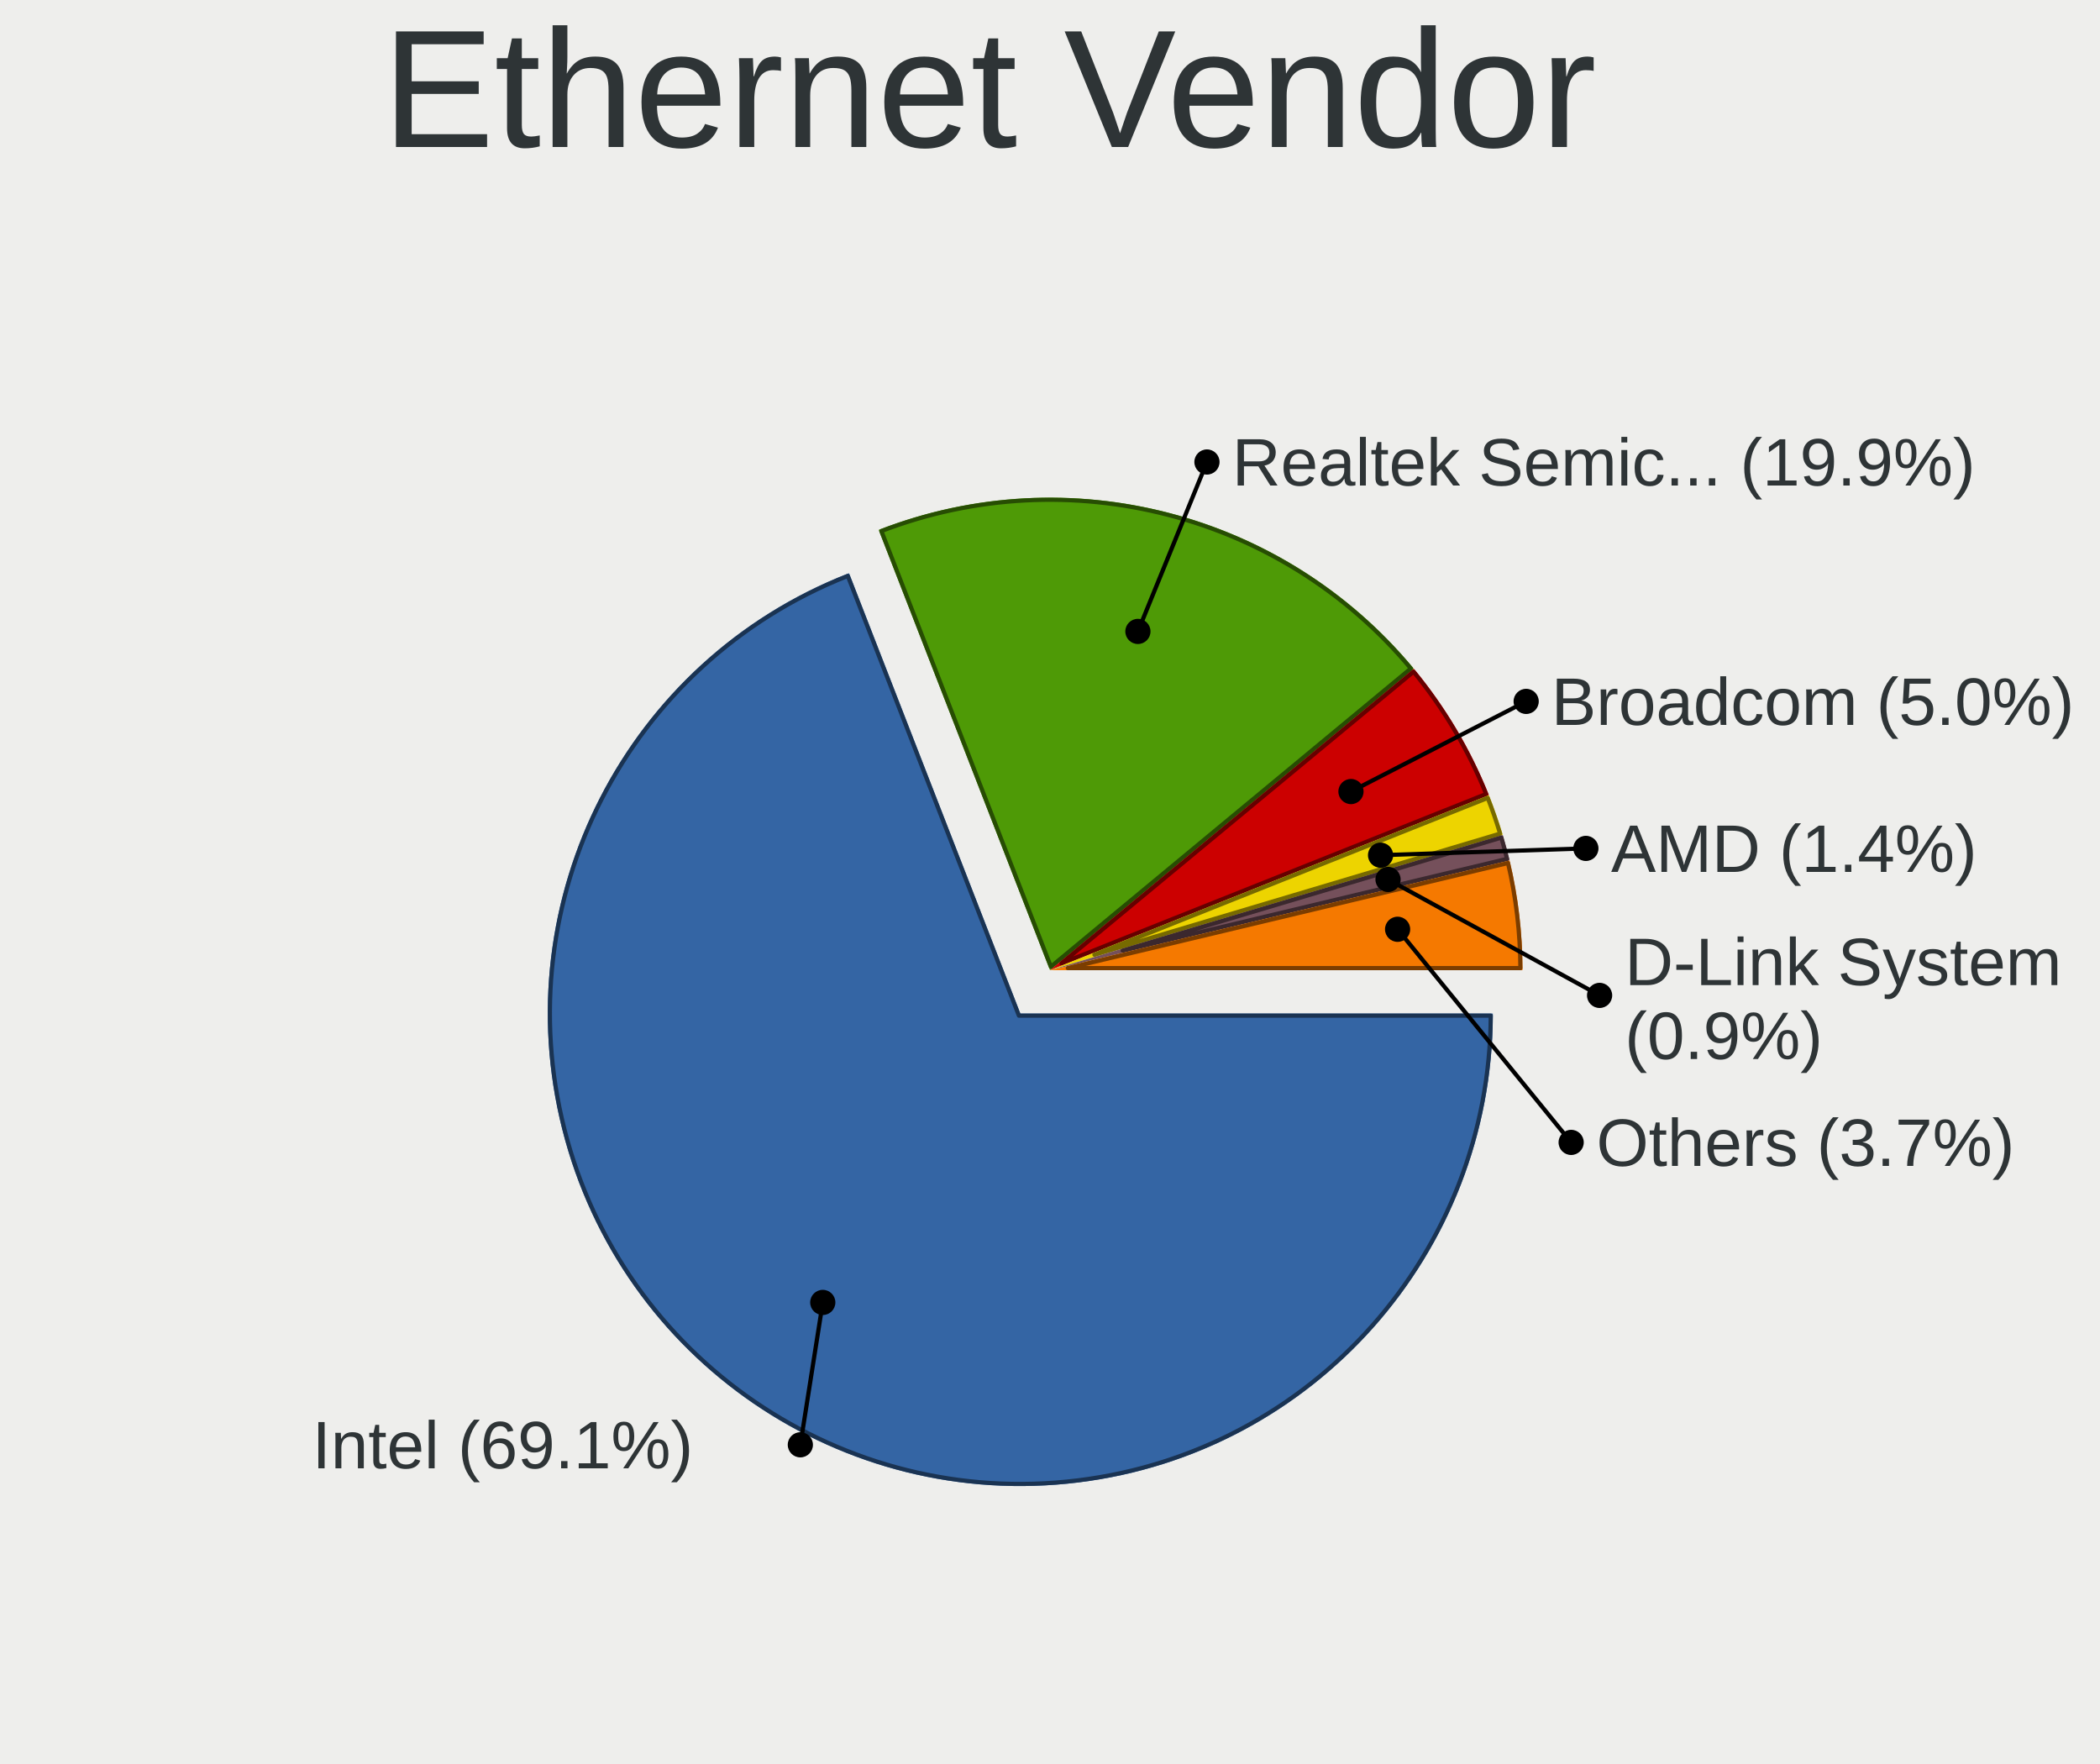
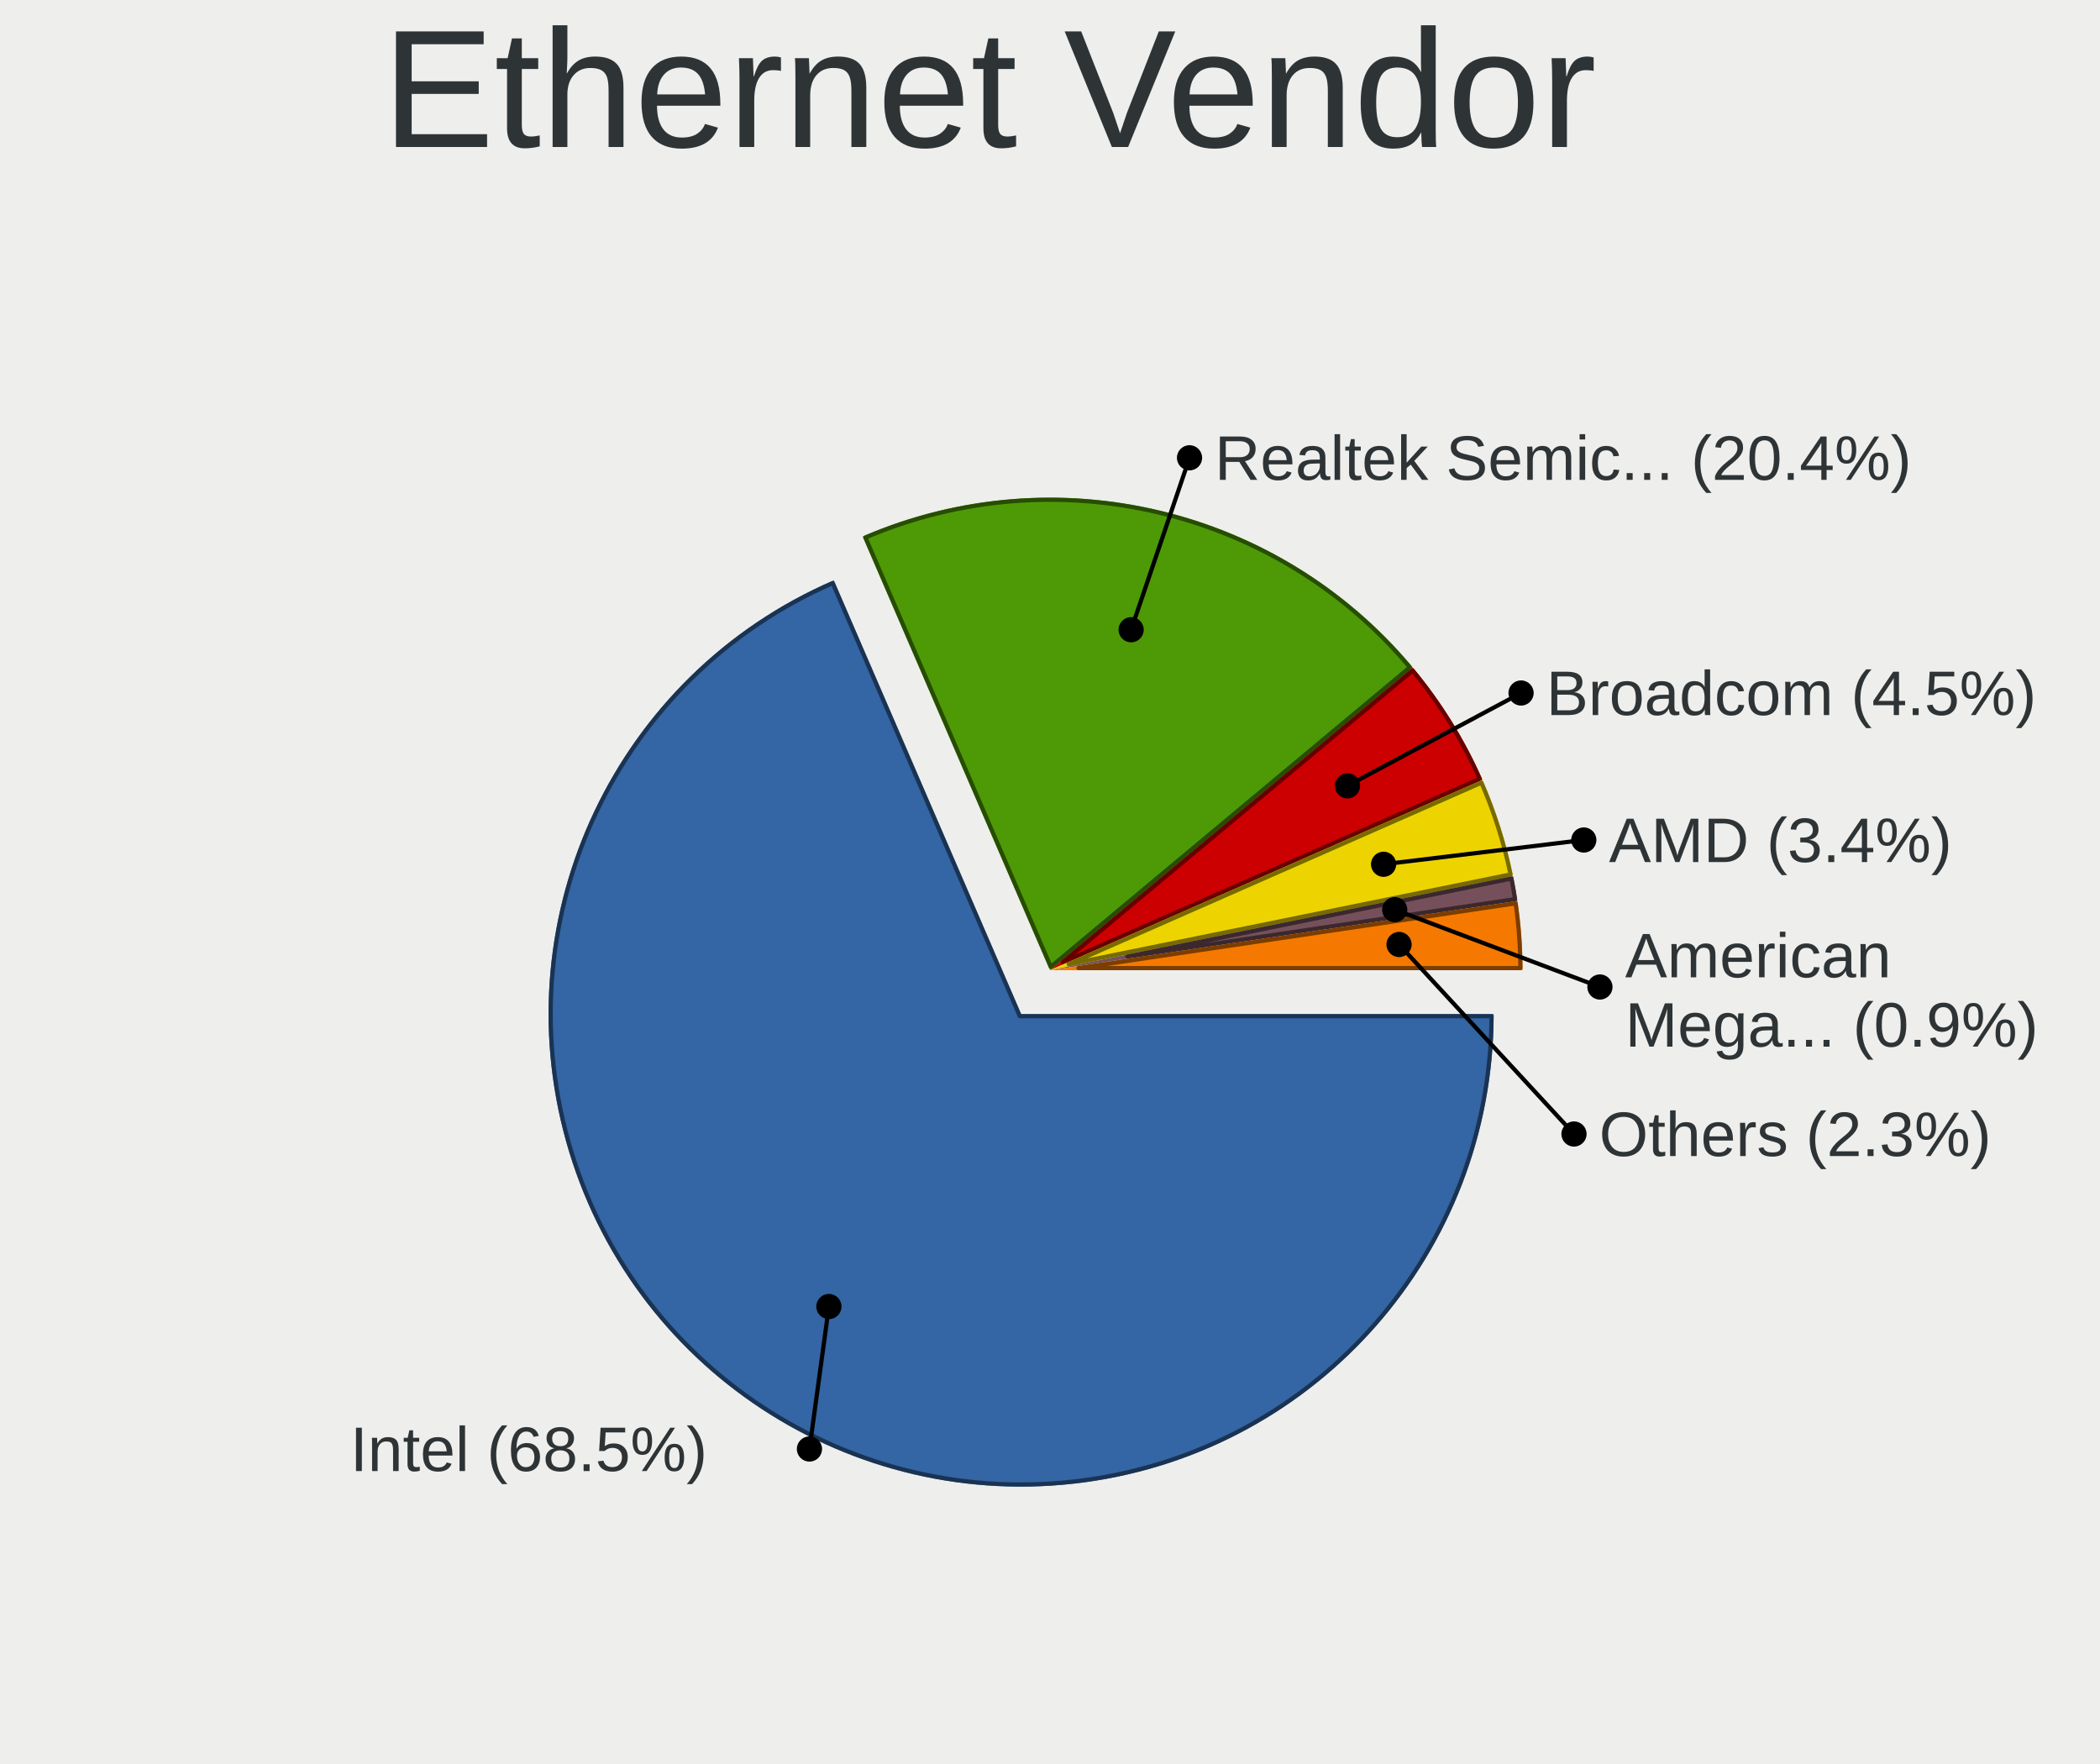
<svg xmlns="http://www.w3.org/2000/svg" width="500" height="420" version="1.0" id="ezcGraph">
  <defs />
  <g id="ezcGraphChart" color-rendering="optimizeQuality" shape-rendering="geometricPrecision" text-rendering="optimizeLegibility">
    <path d=" M 0,420 L 0,0 L 500,0 L 500,420 L 0,420 z " style="fill: #eeeeec; fill-opacity: 1.00; stroke: none;" id="ezcGraphPolygon_1" />
    <path d=" M 0,42 L 0,0 L 500,0 L 500,42 L 0,42 z " style="fill: #000000; fill-opacity: 0.00; stroke: none;" id="ezcGraphPolygon_2" />
-     <path d="M 242.94,241.32 L 355.44,241.32 A 112.50,112.50 0 1,1 202.15,136.47 z" style="fill: #3465a4; fill-opacity: 1.00; stroke: none; cursor: pointer;" id="ezcGraphCircleSector_4" />
-     <path d="M 242.60,241.82 L 354.94,241.82 A 112.00,112.00 0 1,1 201.86,137.12 z" style="fill: none; stroke: #1a3352; stroke-width: 1; stroke-opacity: 1.00; stroke-linecap: round; stroke-linejoin: round;" id="ezcGraphCircleSector_5" />
-     <path d="M 250.00,231.00 L 209.21,126.16 A 112.50,112.50 0 0,1 336.63,159.22 z" style="fill: #4e9a06; fill-opacity: 1.00; stroke: none; cursor: pointer;" id="ezcGraphCircleSector_6" />
-     <path d="M 250.21,230.17 L 209.85,126.44 A 112.00,112.00 0 0,1 335.92,159.16 z" style="fill: none; stroke: #274d03; stroke-width: 1; stroke-opacity: 1.00; stroke-linecap: round; stroke-linejoin: round;" id="ezcGraphCircleSector_7" />
-     <path d="M 250.00,231.00 L 336.63,159.22 A 112.50,112.50 0 0,1 354.50,189.33 z" style="fill: #cc0000; fill-opacity: 1.00; stroke: none; cursor: pointer;" id="ezcGraphCircleSector_8" />
-     <path d="M 252.76,229.36 L 336.56,159.93 A 112.00,112.00 0 0,1 353.85,189.05 z" style="fill: none; stroke: #660000; stroke-width: 1; stroke-opacity: 1.00; stroke-linecap: round; stroke-linejoin: round;" id="ezcGraphCircleSector_9" />
-     <path d="M 250.00,231.00 L 354.50,189.33 A 112.50,112.50 0 0,1 357.80,198.81 z" style="fill: #edd400; fill-opacity: 1.00; stroke: none; cursor: pointer;" id="ezcGraphCircleSector_10" />
-     <path d="M 260.58,227.32 L 354.22,189.98 A 112.00,112.00 0 0,1 357.17,198.48 z" style="fill: none; stroke: #776a00; stroke-width: 1; stroke-opacity: 1.00; stroke-linecap: round; stroke-linejoin: round;" id="ezcGraphCircleSector_11" />
-     <path d="M 250.00,231.00 L 357.80,198.81 A 112.50,112.50 0 0,1 359.42,204.87 z" style="fill: #75505b; fill-opacity: 1.00; stroke: none; cursor: pointer;" id="ezcGraphCircleSector_12" />
-     <path d="M 267.31,226.35 L 357.46,199.43 A 112.00,112.00 0 0,1 358.82,204.50 z" style="fill: none; stroke: #3b282e; stroke-width: 1; stroke-opacity: 1.00; stroke-linecap: round; stroke-linejoin: round;" id="ezcGraphCircleSector_13" />
-     <path d="M 250.00,231.00 L 359.42,204.87 A 112.50,112.50 0 0,1 362.50,231.00 z" style="fill: #f57900; fill-opacity: 1.00; stroke: none;" id="ezcGraphCircleSector_14" />
-     <path d="M 254.25,230.50 L 359.05,205.48 A 112.00,112.00 0 0,1 362.00,230.50 z" style="fill: none; stroke: #7b3d00; stroke-width: 1; stroke-opacity: 1.00; stroke-linecap: round; stroke-linejoin: round;" id="ezcGraphCircleSector_15" />
-     <path d=" M 195.899,310.102 L 190.558,344" style="fill: none; stroke: #000000; stroke-width: 1; stroke-opacity: 1.00; stroke-linecap: round; stroke-linejoin: round;" id="ezcGraphLine_16" />
-     <ellipse cx="195.899" cy="310.102" rx="3" ry="3" style="fill: #000000; fill-opacity: 1.00; stroke: none;" id="ezcGraphCircle_17" />
-     <ellipse cx="190.558" cy="344" rx="3" ry="3" style="fill: #000000; fill-opacity: 1.00; stroke: none;" id="ezcGraphCircle_18" />
-     <path d=" M 270.931,150.338 L 287.369,110" style="fill: none; stroke: #000000; stroke-width: 1; stroke-opacity: 1.00; stroke-linecap: round; stroke-linejoin: round;" id="ezcGraphLine_20" />
-     <ellipse cx="270.931" cy="150.338" rx="3" ry="3" style="fill: #000000; fill-opacity: 1.00; stroke: none;" id="ezcGraphCircle_21" />
-     <ellipse cx="287.369" cy="110" rx="3" ry="3" style="fill: #000000; fill-opacity: 1.00; stroke: none;" id="ezcGraphCircle_22" />
-     <path d=" M 321.66,188.464 L 363.373,167" style="fill: none; stroke: #000000; stroke-width: 1; stroke-opacity: 1.00; stroke-linecap: round; stroke-linejoin: round;" id="ezcGraphLine_24" />
-     <ellipse cx="321.66" cy="188.464" rx="3" ry="3" style="fill: #000000; fill-opacity: 1.00; stroke: none;" id="ezcGraphCircle_25" />
-     <ellipse cx="363.373" cy="167" rx="3" ry="3" style="fill: #000000; fill-opacity: 1.00; stroke: none;" id="ezcGraphCircle_26" />
-     <path d=" M 328.706,203.618 L 377.589,202" style="fill: none; stroke: #000000; stroke-width: 1; stroke-opacity: 1.00; stroke-linecap: round; stroke-linejoin: round;" id="ezcGraphLine_28" />
-     <ellipse cx="328.706" cy="203.618" rx="3" ry="3" style="fill: #000000; fill-opacity: 1.00; stroke: none;" id="ezcGraphCircle_29" />
-     <ellipse cx="377.589" cy="202" rx="3" ry="3" style="fill: #000000; fill-opacity: 1.00; stroke: none;" id="ezcGraphCircle_30" />
-     <path d=" M 330.484,209.394 L 380.856,237" style="fill: none; stroke: #000000; stroke-width: 1; stroke-opacity: 1.00; stroke-linecap: round; stroke-linejoin: round;" id="ezcGraphLine_32" />
-     <ellipse cx="330.484" cy="209.394" rx="3" ry="3" style="fill: #000000; fill-opacity: 1.00; stroke: none;" id="ezcGraphCircle_33" />
-     <ellipse cx="380.856" cy="237" rx="3" ry="3" style="fill: #000000; fill-opacity: 1.00; stroke: none;" id="ezcGraphCircle_34" />
-     <path d=" M 332.762,221.257 L 374.085,272" style="fill: none; stroke: #000000; stroke-width: 1; stroke-opacity: 1.00; stroke-linecap: round; stroke-linejoin: round;" id="ezcGraphLine_36" />
-     <ellipse cx="332.762" cy="221.257" rx="3" ry="3" style="fill: #000000; fill-opacity: 1.00; stroke: none;" id="ezcGraphCircle_37" />
-     <ellipse cx="374.085" cy="272" rx="3" ry="3" style="fill: #000000; fill-opacity: 1.00; stroke: none;" id="ezcGraphCircle_38" />
+     <path d="M 243.13,241.45 L 355.63,241.45 A 112.50,112.50 0 1,1 198.52,138.17 z" style="fill: #3465a4; fill-opacity: 1.00; stroke: none; cursor: pointer;" id="ezcGraphCircleSector_4" />
+     <path d="M 242.81,241.95 L 355.13,241.95 A 112.00,112.00 0 1,1 198.26,138.83 z" style="fill: none; stroke: #1a3352; stroke-width: 1; stroke-opacity: 1.00; stroke-linecap: round; stroke-linejoin: round;" id="ezcGraphCircleSector_5" />
+     <path d="M 250.00,231.00 L 205.39,127.72 A 112.50,112.50 0 0,1 336.39,158.94 z" style="fill: #4e9a06; fill-opacity: 1.00; stroke: none; cursor: pointer;" id="ezcGraphCircleSector_6" />
+     <path d="M 250.19,230.19 L 206.05,127.98 A 112.00,112.00 0 0,1 335.69,158.88 z" style="fill: none; stroke: #274d03; stroke-width: 1; stroke-opacity: 1.00; stroke-linecap: round; stroke-linejoin: round;" id="ezcGraphCircleSector_7" />
+     <path d="M 250.00,231.00 L 336.39,158.94 A 112.50,112.50 0 0,1 352.98,185.70 z" style="fill: #cc0000; fill-opacity: 1.00; stroke: none; cursor: pointer;" id="ezcGraphCircleSector_8" />
+     <path d="M 253.04,229.12 L 336.33,159.65 A 112.00,112.00 0 0,1 352.32,185.44 z" style="fill: none; stroke: #660000; stroke-width: 1; stroke-opacity: 1.00; stroke-linecap: round; stroke-linejoin: round;" id="ezcGraphCircleSector_9" />
+     <path d="M 250.00,231.00 L 352.98,185.70 A 112.50,112.50 0 0,1 360.25,208.59 z" style="fill: #edd400; fill-opacity: 1.00; stroke: none; cursor: pointer;" id="ezcGraphCircleSector_10" />
+     <path d="M 254.46,229.58 L 352.72,186.36 A 112.00,112.00 0 0,1 359.66,208.20 z" style="fill: none; stroke: #776a00; stroke-width: 1; stroke-opacity: 1.00; stroke-linecap: round; stroke-linejoin: round;" id="ezcGraphCircleSector_11" />
+     <path d="M 250.00,231.00 L 360.25,208.59 A 112.50,112.50 0 0,1 361.29,214.52 z" style="fill: #75505b; fill-opacity: 1.00; stroke: none; cursor: pointer;" id="ezcGraphCircleSector_12" />
+     <path d="M 268.42,227.77 L 359.86,209.18 A 112.00,112.00 0 0,1 360.72,214.09 z" style="fill: none; stroke: #3b282e; stroke-width: 1; stroke-opacity: 1.00; stroke-linecap: round; stroke-linejoin: round;" id="ezcGraphCircleSector_13" />
+     <path d="M 250.00,231.00 L 361.29,214.52 A 112.50,112.50 0 0,1 362.50,231.00 z" style="fill: #f57900; fill-opacity: 1.00; stroke: none;" id="ezcGraphCircleSector_14" />
+     <path d="M 256.79,230.50 L 360.86,215.08 A 112.00,112.00 0 0,1 362.00,230.50 z" style="fill: none; stroke: #7b3d00; stroke-width: 1; stroke-opacity: 1.00; stroke-linecap: round; stroke-linejoin: round;" id="ezcGraphCircleSector_15" />
+     <path d=" M 197.358,311.081 L 192.726,345" style="fill: none; stroke: #000000; stroke-width: 1; stroke-opacity: 1.00; stroke-linecap: round; stroke-linejoin: round;" id="ezcGraphLine_16" />
+     <ellipse cx="197.358" cy="311.081" rx="3" ry="3" style="fill: #000000; fill-opacity: 1.00; stroke: none;" id="ezcGraphCircle_17" />
+     <ellipse cx="192.726" cy="345" rx="3" ry="3" style="fill: #000000; fill-opacity: 1.00; stroke: none;" id="ezcGraphCircle_18" />
+     <path d=" M 269.318,149.937 L 283.221,109" style="fill: none; stroke: #000000; stroke-width: 1; stroke-opacity: 1.00; stroke-linecap: round; stroke-linejoin: round;" id="ezcGraphLine_20" />
+     <ellipse cx="269.318" cy="149.937" rx="3" ry="3" style="fill: #000000; fill-opacity: 1.00; stroke: none;" id="ezcGraphCircle_21" />
+     <ellipse cx="283.221" cy="109" rx="3" ry="3" style="fill: #000000; fill-opacity: 1.00; stroke: none;" id="ezcGraphCircle_22" />
+     <path d=" M 320.834,187.103 L 362.156,165" style="fill: none; stroke: #000000; stroke-width: 1; stroke-opacity: 1.00; stroke-linecap: round; stroke-linejoin: round;" id="ezcGraphLine_24" />
+     <ellipse cx="320.834" cy="187.103" rx="3" ry="3" style="fill: #000000; fill-opacity: 1.00; stroke: none;" id="ezcGraphCircle_25" />
+     <ellipse cx="362.156" cy="165" rx="3" ry="3" style="fill: #000000; fill-opacity: 1.00; stroke: none;" id="ezcGraphCircle_26" />
+     <path d=" M 329.425,205.779 L 377.095,200" style="fill: none; stroke: #000000; stroke-width: 1; stroke-opacity: 1.00; stroke-linecap: round; stroke-linejoin: round;" id="ezcGraphLine_28" />
+     <ellipse cx="329.425" cy="205.779" rx="3" ry="3" style="fill: #000000; fill-opacity: 1.00; stroke: none;" id="ezcGraphCircle_29" />
+     <ellipse cx="377.095" cy="200" rx="3" ry="3" style="fill: #000000; fill-opacity: 1.00; stroke: none;" id="ezcGraphCircle_30" />
+     <path d=" M 332.078,216.59 L 380.936,235" style="fill: none; stroke: #000000; stroke-width: 1; stroke-opacity: 1.00; stroke-linecap: round; stroke-linejoin: round;" id="ezcGraphLine_32" />
+     <ellipse cx="332.078" cy="216.59" rx="3" ry="3" style="fill: #000000; fill-opacity: 1.00; stroke: none;" id="ezcGraphCircle_33" />
+     <ellipse cx="380.936" cy="235" rx="3" ry="3" style="fill: #000000; fill-opacity: 1.00; stroke: none;" id="ezcGraphCircle_34" />
+     <path d=" M 333.108,224.878 L 374.76,270" style="fill: none; stroke: #000000; stroke-width: 1; stroke-opacity: 1.00; stroke-linecap: round; stroke-linejoin: round;" id="ezcGraphLine_36" />
+     <ellipse cx="333.108" cy="224.878" rx="3" ry="3" style="fill: #000000; fill-opacity: 1.00; stroke: none;" id="ezcGraphCircle_37" />
+     <ellipse cx="374.76" cy="270" rx="3" ry="3" style="fill: #000000; fill-opacity: 1.00; stroke: none;" id="ezcGraphCircle_38" />
    <g id="ezcGraphTextBox_3">
      <path d=" M 90.5,42 L 90.5,0.5 L 410,0.5 L 410,42 L 90.5,42 z " style="fill: #ffffff; fill-opacity: 0.00; stroke: none;" id="ezcGraphPolygon_40" />
      <text id="ezcGraphTextBox_3_text" x="91" text-length="318px" y="35" style="font-size: 40px; font-family: 'Arial'; fill: #2e3436; fill-opacity: 1.00; stroke: none;">Ethernet Vendor</text>
    </g>
    <g id="ezcGraphTextBox_19" style=" cursor: pointer;">
-       <path d=" M 73.818,353 L 73.818,335.5 L 185.558,335.5 L 185.558,353 L 73.818,353 z " style="fill: #ffffff; fill-opacity: 0.00; stroke: none;" id="ezcGraphPolygon_41" />
-       <text id="ezcGraphTextBox_19_text" x="74.318" text-length="110.24px" y="349.6" style="font-size: 16px; font-family: 'Arial'; fill: #2e3436; fill-opacity: 1.00; stroke: none;">Intel (69.1%)</text>
+       <path d=" M 82.876,353.5 L 82.876,337 L 187.726,337 L 187.726,353.5 L 82.876,353.5 z " style="fill: #ffffff; fill-opacity: 0.00; stroke: none;" id="ezcGraphPolygon_41" />
+       <text id="ezcGraphTextBox_19_text" x="83.376" text-length="103.35px" y="350.25" style="font-size: 15px; font-family: 'Arial'; fill: #2e3436; fill-opacity: 1.00; stroke: none;">Intel (68.5%)</text>
    </g>
    <g id="ezcGraphTextBox_23" style=" cursor: pointer;">
-       <path d=" M 292.869,119 L 292.869,101.5 L 497.889,101.5 L 497.889,119 L 292.869,119 z " style="fill: #ffffff; fill-opacity: 0.00; stroke: none;" id="ezcGraphPolygon_42" />
-       <text id="ezcGraphTextBox_23_text" x="293.369" text-length="203.52px" y="115.6" style="font-size: 16px; font-family: 'Arial'; fill: #2e3436; fill-opacity: 1.00; stroke: none;">Realtek Semic... (19.9%)</text>
+       <path d=" M 288.721,117.5 L 288.721,101 L 481.021,101 L 481.021,117.5 L 288.721,117.5 z " style="fill: #ffffff; fill-opacity: 0.00; stroke: none;" id="ezcGraphPolygon_42" />
+       <text id="ezcGraphTextBox_23_text" x="289.221" text-length="190.8px" y="114.25" style="font-size: 15px; font-family: 'Arial'; fill: #2e3436; fill-opacity: 1.00; stroke: none;">Realtek Semic... (20.4%)</text>
    </g>
    <g id="ezcGraphTextBox_27" style=" cursor: pointer;">
-       <path d=" M 368.873,176 L 368.873,158.5 L 497.573,158.5 L 497.573,176 L 368.873,176 z " style="fill: #ffffff; fill-opacity: 0.00; stroke: none;" id="ezcGraphPolygon_43" />
-       <text id="ezcGraphTextBox_27_text" x="369.373" text-length="127.2px" y="172.6" style="font-size: 16px; font-family: 'Arial'; fill: #2e3436; fill-opacity: 1.00; stroke: none;">Broadcom (5.0%)</text>
+       <path d=" M 367.656,173.5 L 367.656,157 L 488.406,157 L 488.406,173.5 L 367.656,173.5 z " style="fill: #ffffff; fill-opacity: 0.00; stroke: none;" id="ezcGraphPolygon_43" />
+       <text id="ezcGraphTextBox_27_text" x="368.156" text-length="119.25px" y="170.25" style="font-size: 15px; font-family: 'Arial'; fill: #2e3436; fill-opacity: 1.00; stroke: none;">Broadcom (4.5%)</text>
    </g>
    <g id="ezcGraphTextBox_31" style=" cursor: pointer;">
-       <path d=" M 383.089,211 L 383.089,193.5 L 469.389,193.5 L 469.389,211 L 383.089,211 z " style="fill: #ffffff; fill-opacity: 0.00; stroke: none;" id="ezcGraphPolygon_44" />
-       <text id="ezcGraphTextBox_31_text" x="383.589" text-length="84.8px" y="207.6" style="font-size: 16px; font-family: 'Arial'; fill: #2e3436; fill-opacity: 1.00; stroke: none;">AMD (1.4%)</text>
+       <path d=" M 382.595,208.5 L 382.595,192 L 463.595,192 L 463.595,208.5 L 382.595,208.5 z " style="fill: #ffffff; fill-opacity: 0.00; stroke: none;" id="ezcGraphPolygon_44" />
+       <text id="ezcGraphTextBox_31_text" x="383.095" text-length="79.5px" y="205.25" style="font-size: 15px; font-family: 'Arial'; fill: #2e3436; fill-opacity: 1.00; stroke: none;">AMD (3.4%)</text>
    </g>
    <g id="ezcGraphTextBox_35" style=" cursor: pointer;">
-       <path d=" M 386.356,254.05 L 386.356,220.45 L 498.096,220.45 L 498.096,254.05 L 386.356,254.05 z " style="fill: #ffffff; fill-opacity: 0.00; stroke: none;" id="ezcGraphPolygon_45" />
-       <text id="ezcGraphTextBox_35_text" x="386.856" text-length="110.24px" y="234.55" style="font-size: 16px; font-family: 'Arial'; fill: #2e3436; fill-opacity: 1.00; stroke: none;">D-Link System</text>
-       <text id="ezcGraphTextBox_35_text" x="386.856" text-length="50.88px" y="252.15" style="font-size: 16px; font-family: 'Arial'; fill: #2e3436; fill-opacity: 1.00; stroke: none;">(0.9%)</text>
+       <path d=" M 386.436,251.05 L 386.436,219.45 L 499.236,219.45 L 499.236,251.05 L 386.436,251.05 z " style="fill: #ffffff; fill-opacity: 0.00; stroke: none;" id="ezcGraphPolygon_45" />
+       <text id="ezcGraphTextBox_35_text" x="386.936" text-length="63.6px" y="232.7" style="font-size: 15px; font-family: 'Arial'; fill: #2e3436; fill-opacity: 1.00; stroke: none;">American</text>
+       <text id="ezcGraphTextBox_35_text" x="386.936" text-length="111.3px" y="249.2" style="font-size: 15px; font-family: 'Arial'; fill: #2e3436; fill-opacity: 1.00; stroke: none;">Mega... (0.9%)</text>
    </g>
    <g id="ezcGraphTextBox_39">
-       <path d=" M 379.585,281 L 379.585,263.5 L 491.325,263.5 L 491.325,281 L 379.585,281 z " style="fill: #ffffff; fill-opacity: 0.00; stroke: none;" id="ezcGraphPolygon_46" />
-       <text id="ezcGraphTextBox_39_text" x="380.085" text-length="110.24px" y="277.6" style="font-size: 16px; font-family: 'Arial'; fill: #2e3436; fill-opacity: 1.00; stroke: none;">Others (3.7%)</text>
+       <path d=" M 380.26,278.5 L 380.26,262 L 485.11,262 L 485.11,278.5 L 380.26,278.5 z " style="fill: #ffffff; fill-opacity: 0.00; stroke: none;" id="ezcGraphPolygon_46" />
+       <text id="ezcGraphTextBox_39_text" x="380.76" text-length="103.35px" y="275.25" style="font-size: 15px; font-family: 'Arial'; fill: #2e3436; fill-opacity: 1.00; stroke: none;">Others (2.3%)</text>
    </g>
  </g>
</svg>
